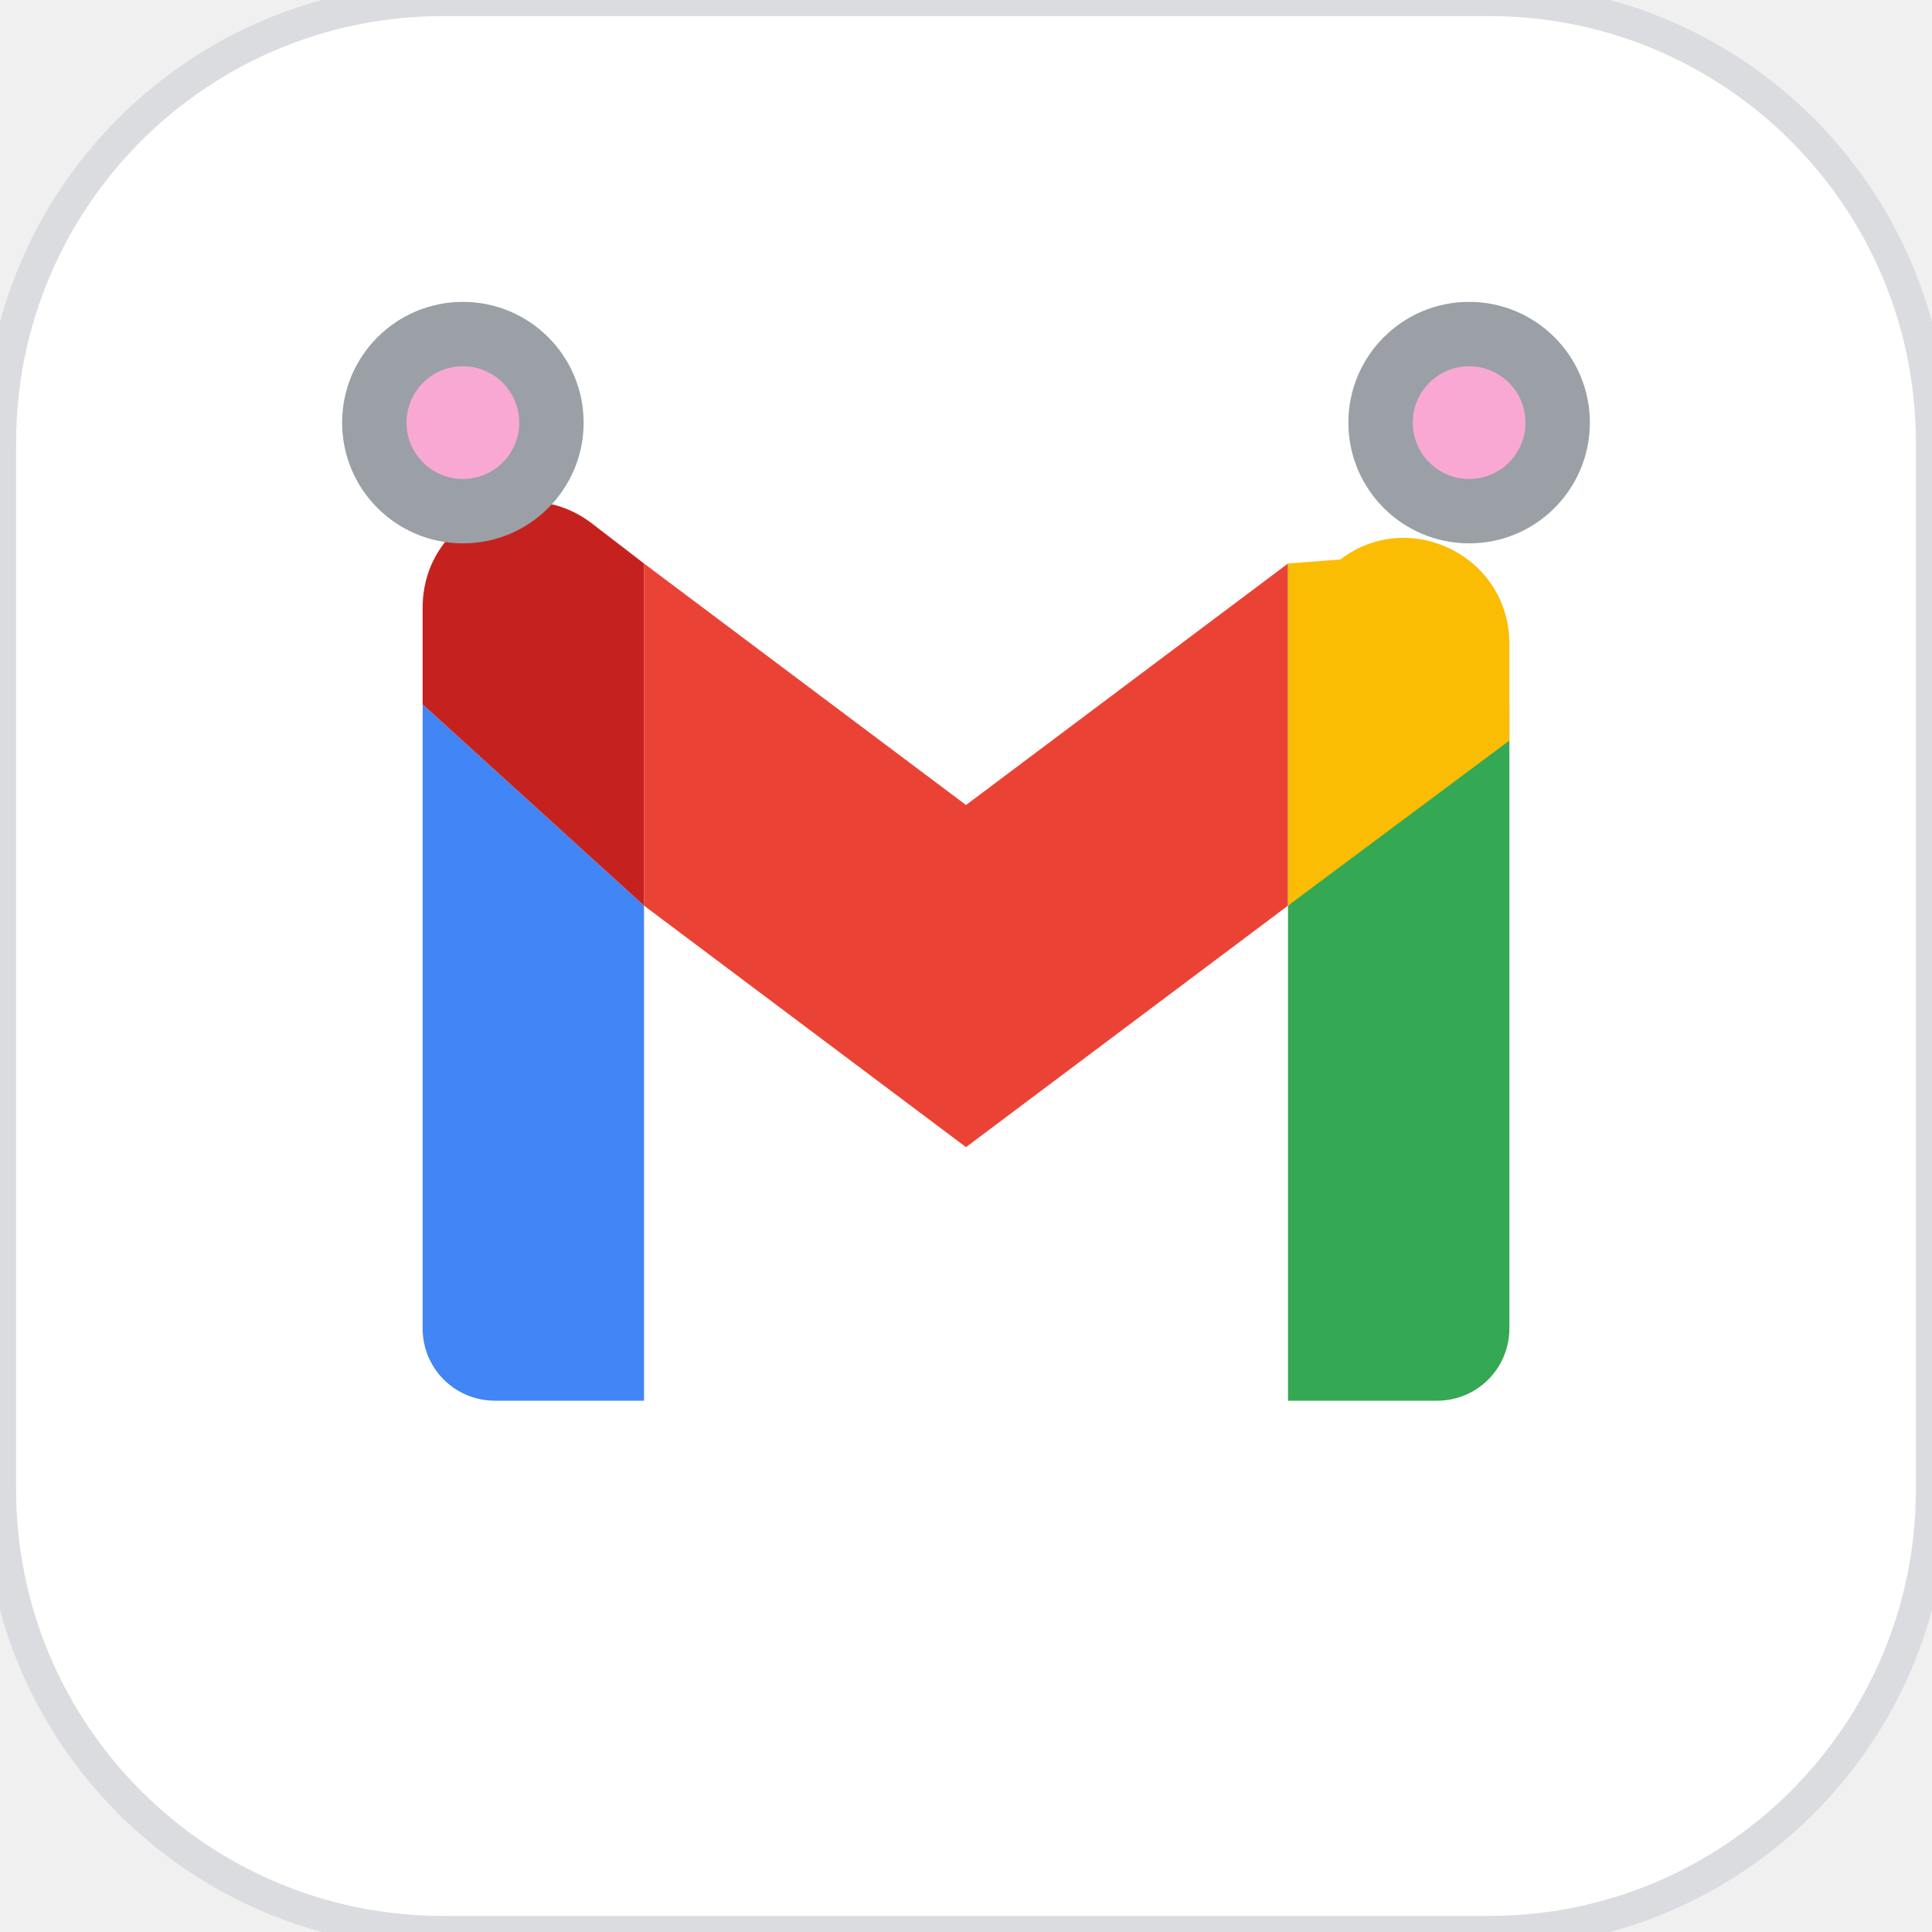
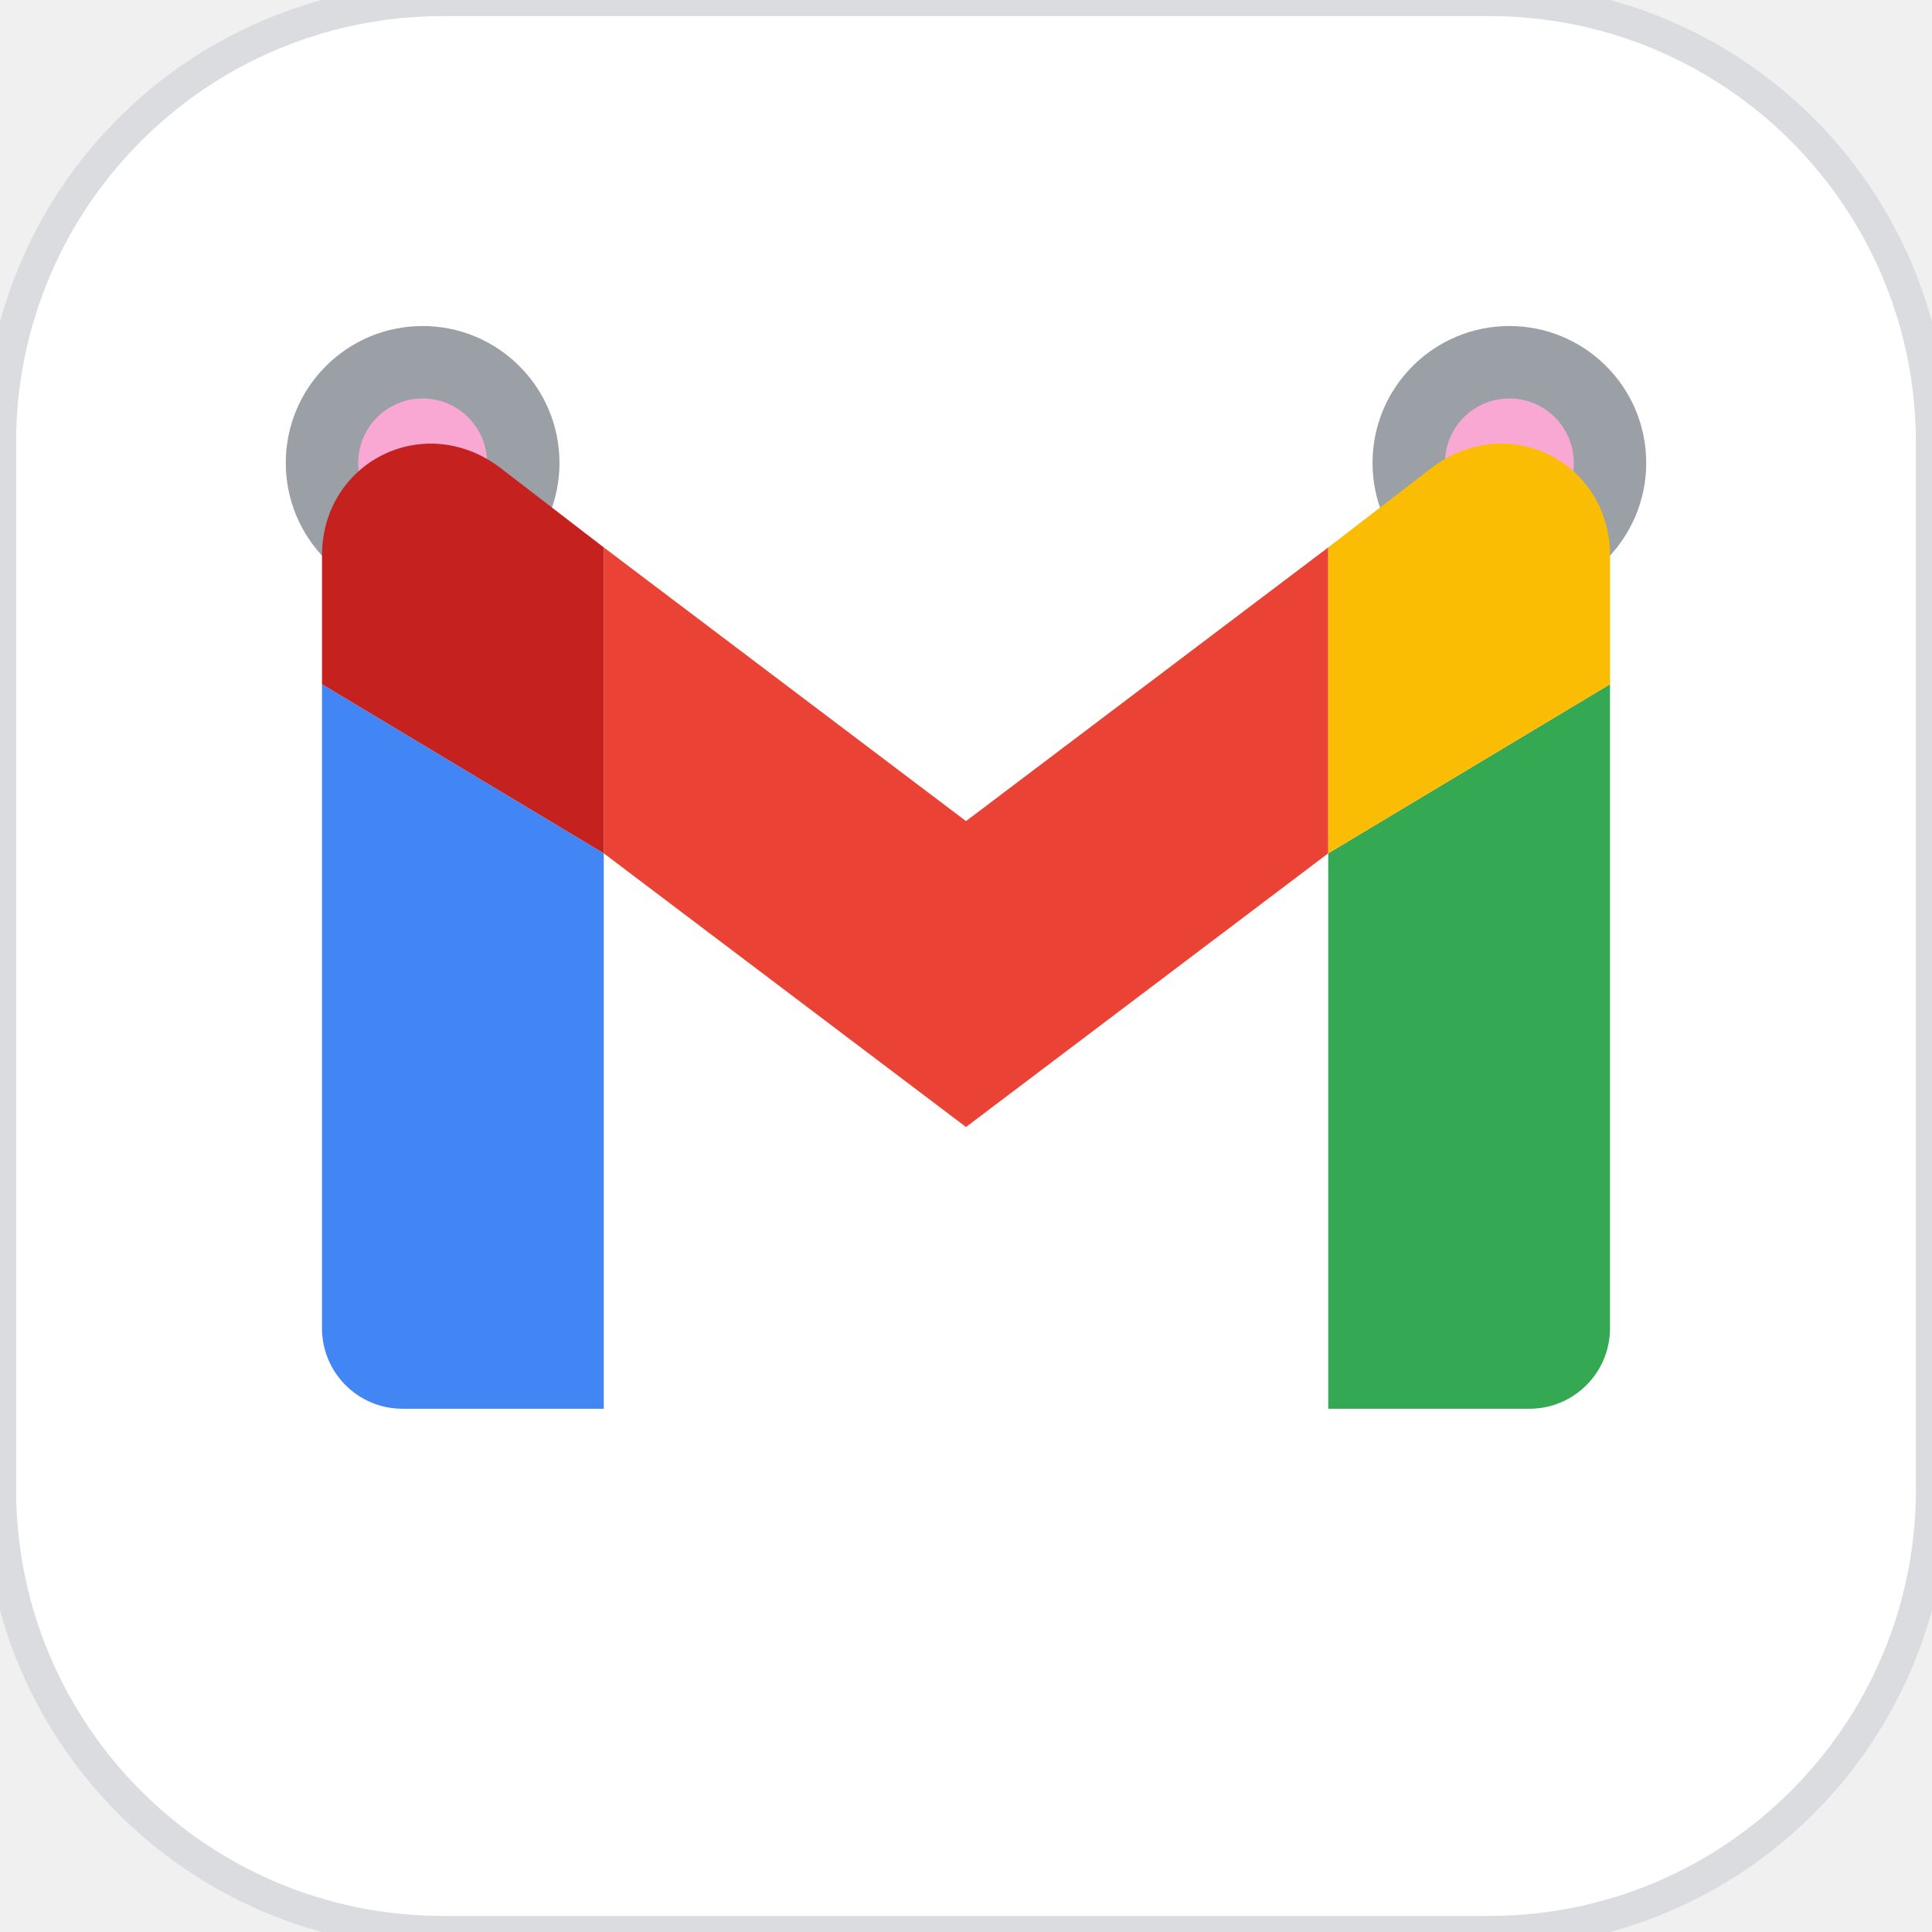
<svg xmlns="http://www.w3.org/2000/svg" viewBox="0 0 48 48">
  <rect width="48" height="48" rx="11" fill="#ffffff" />
  <rect width="48" height="48" rx="11" fill="none" stroke="#dadce0" stroke-width=".8" />
-   <path d="M10.5 17.5v15.5c0 1 .8 1.8 1.8 1.8H16V22.5z" fill="#4285f4" />
-   <path d="M32 22.5v12.3h3.7c1 0 1.8-.8 1.8-1.8V17.5z" fill="#34a853" />
-   <path d="M16 22.5V14l8 6 8-6v8.5l-8 6z" fill="#ea4335" />
-   <path d="M32 14v8.5l5.5-4.1V16c0-2.2-2.5-3.4-4.2-2.1z" fill="#fbbc04" />
-   <path d="M10.5 16v1.5l5.5 5V14l-1.3-1c-1.7-1.3-4.2-.1-4.2 2.1z" fill="#c5221f" />
-   <circle cx="11.5" cy="10.5" r="3" fill="#9aa0a6" />
-   <circle cx="36.5" cy="10.5" r="3" fill="#9aa0a6" />
-   <circle cx="11.5" cy="10.5" r="1.4" fill="#f9a8d4" />
-   <circle cx="36.5" cy="10.5" r="1.4" fill="#f9a8d4" />
+   <circle cx="10.5" cy="11.5" r="3.4" fill="#9aa0a6" />
+   <circle cx="37.5" cy="11.5" r="3.4" fill="#9aa0a6" />
+   <circle cx="10.5" cy="11.5" r="1.6" fill="#f9a8d4" />
+   <circle cx="37.5" cy="11.5" r="1.6" fill="#f9a8d4" />
+   <path d="M8 17v16a2 2 0 0 0 2 2h5V21.2z" fill="#4285f4" />
+   <path d="M40 17v16a2 2 0 0 1-2 2h-5V21.2z" fill="#34a853" />
+   <path d="M15 21.2 24 28l9-6.8v-7.6L24 20.4l-9-6.8z" fill="#ea4335" />
+   <path d="M8 15.6V17l7 4.2v-7.6l-2.6-2c-1.9-1.4-4.4-.1-4.4 2.2z" fill="#c5221f" />
+   <path d="M40 15.6V17l-7 4.2v-7.6l2.6-2c1.9-1.4 4.4-.1 4.4 2.2z" fill="#fbbc04" />
</svg>
